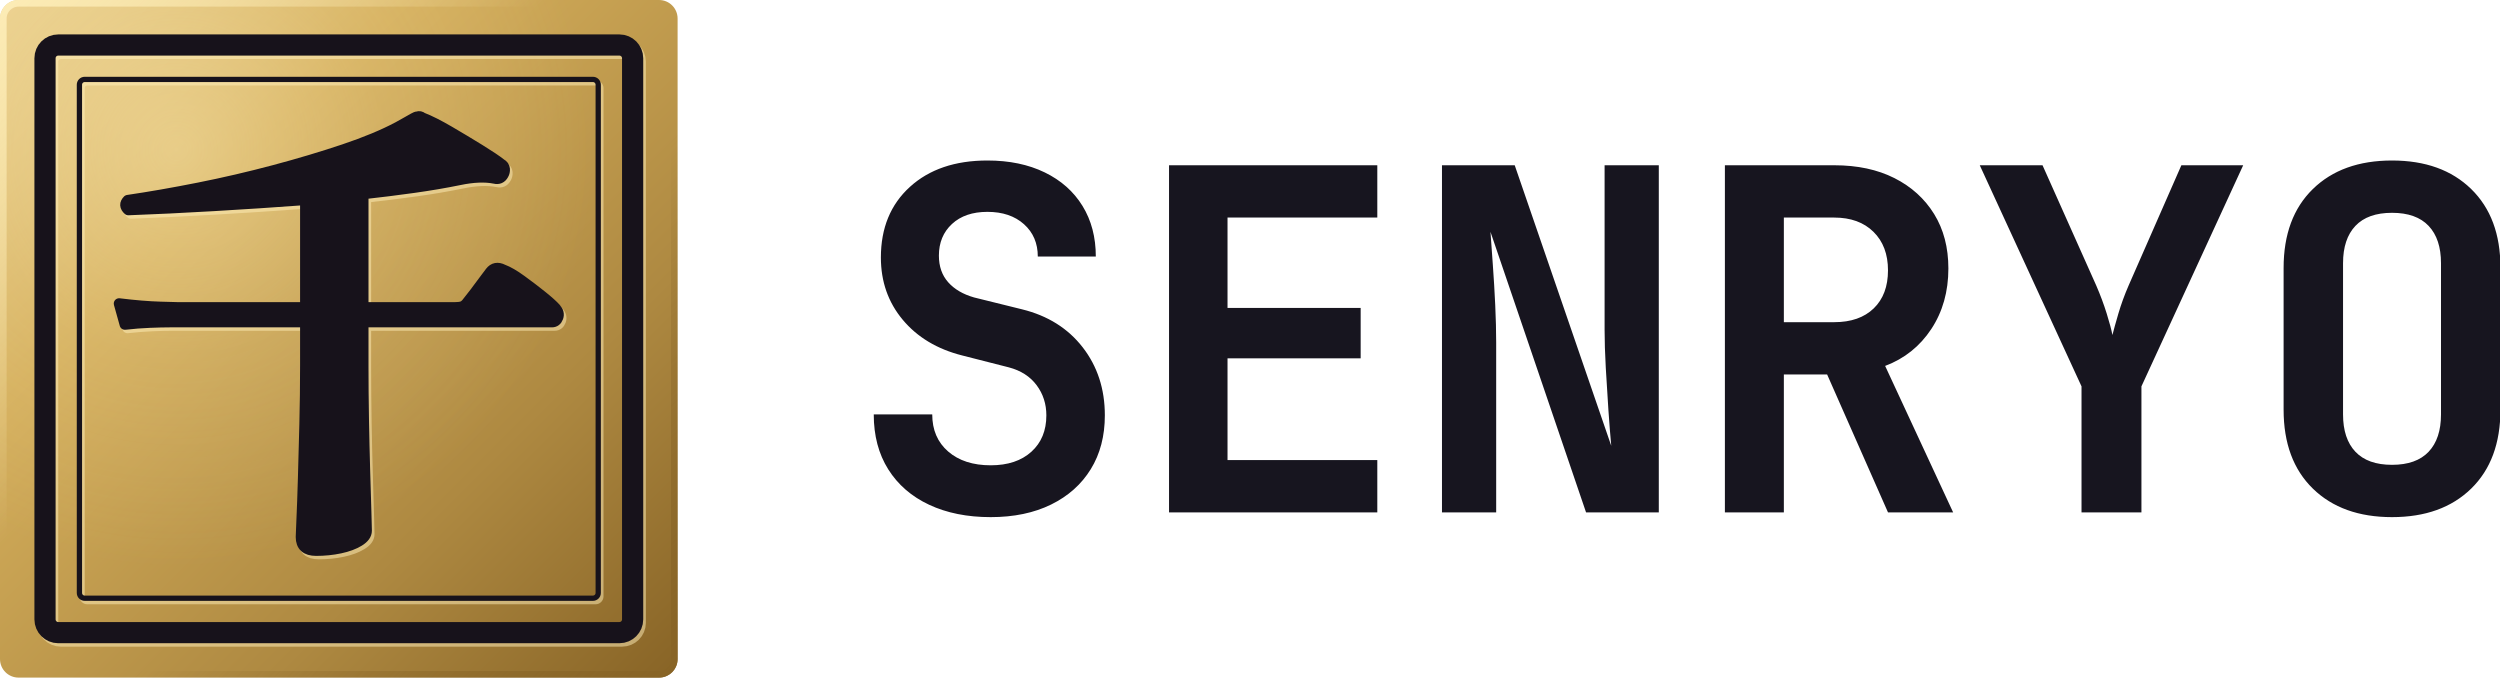
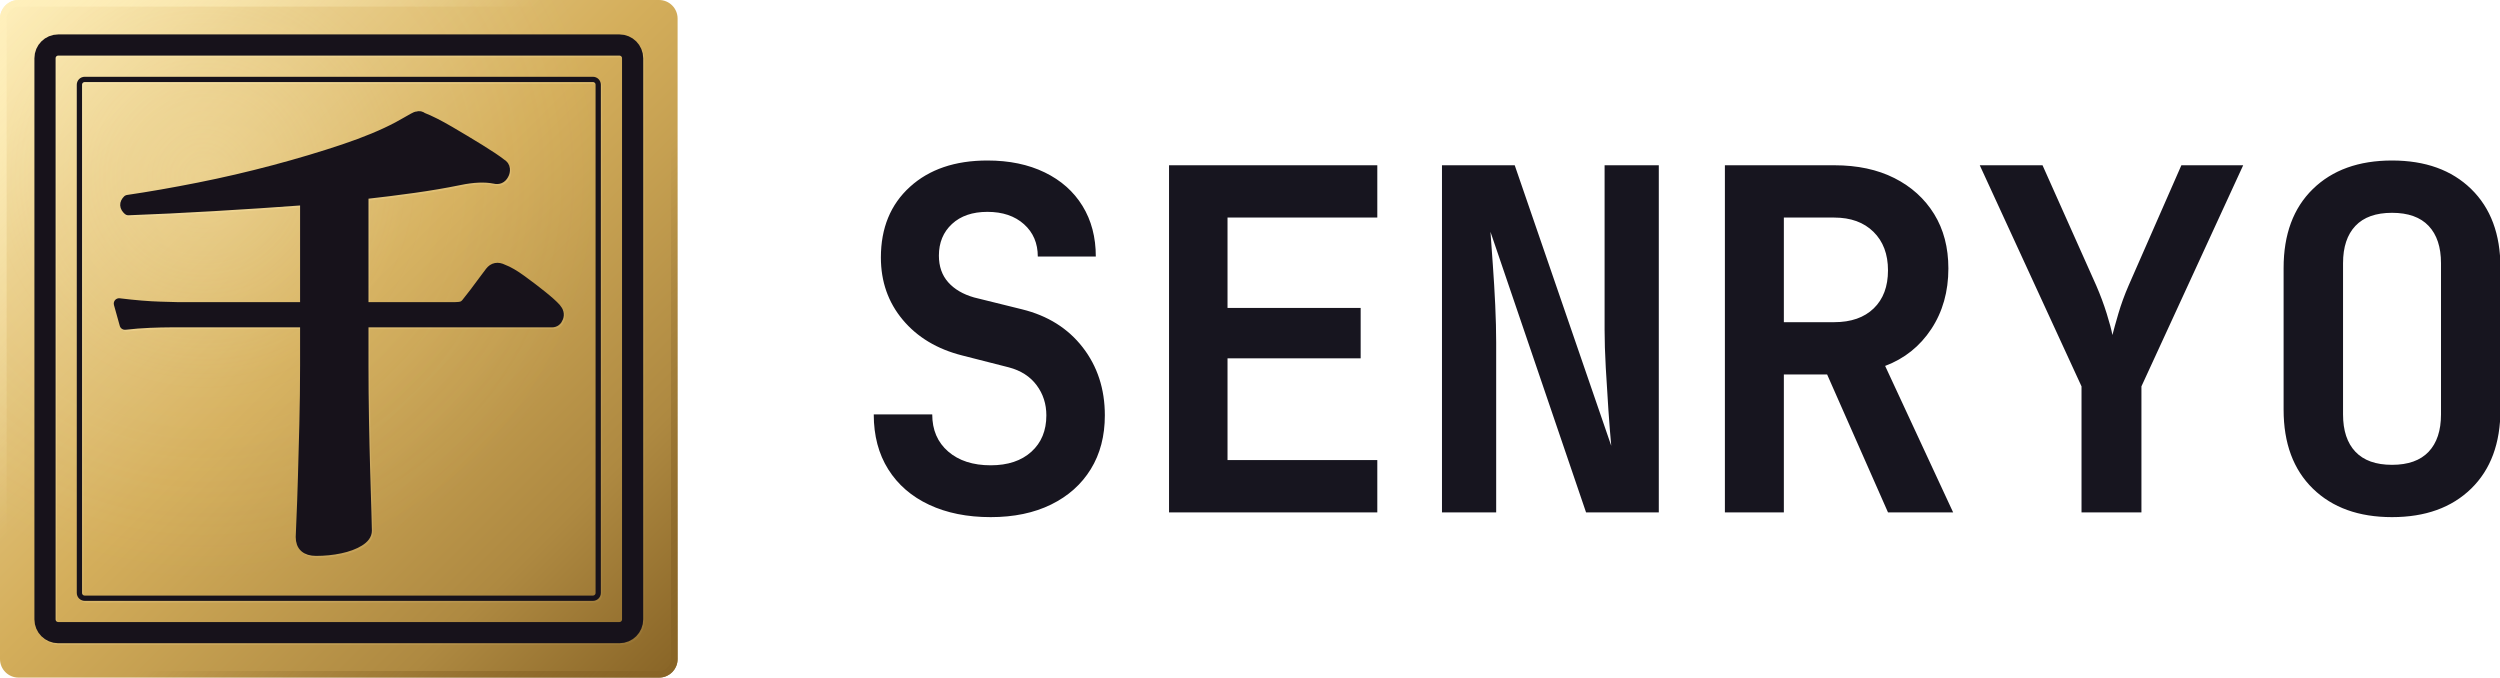
<svg xmlns="http://www.w3.org/2000/svg" viewBox="0 0 701 190" width="701" height="190" role="img" aria-label="Senryo 千両">
  <defs>
    <linearGradient id="senryo-leaf" x1="0" y1="0" x2="1" y2="1">
-       <stop offset="0" stop-color="#EACF8C" />
-       <stop offset="0.3" stop-color="#D4AE5B" />
-       <stop offset="0.7" stop-color="#AE8941" />
+       <stop offset="0" stop-color="#FFF0BC" />
+       <stop offset="0.2" stop-color="#EACF8C" />
+       <stop offset="0.48" stop-color="#D4AE5B" />
+       <stop offset="0.8" stop-color="#AE8941" />
      <stop offset="1" stop-color="#886426" />
    </linearGradient>
-     <radialGradient id="senryo-leaf-sheen" cx=".26" cy=".22" r=".62">
-       <stop offset="0" stop-color="#FFF0BC" stop-opacity=".4" />
-       <stop offset=".5" stop-color="#FFF0BC" stop-opacity=".13" />
+     <radialGradient id="senryo-leaf-sheen" cx=".3" cy=".26" r=".6">
+       <stop offset="0" stop-color="#FFF0BC" stop-opacity=".26" />
+       <stop offset=".5" stop-color="#FFF0BC" stop-opacity=".08" />
      <stop offset="1" stop-color="#FFF0BC" stop-opacity="0" />
    </radialGradient>
    <linearGradient id="senryo-leaf-bevel" x1="0" y1="0" x2="1" y2="1">
      <stop offset="0" stop-color="#FFF0BC" stop-opacity="0.85" />
      <stop offset="0.4" stop-color="#FFF0BC" stop-opacity="0" />
      <stop offset="0.6" stop-color="#886426" stop-opacity="0" />
      <stop offset="1" stop-color="#886426" stop-opacity="0.85" />
    </linearGradient>
+     <linearGradient id="senryo-leaf-catch" x1="0" y1="0" x2="1" y2="1">
+       <stop offset="0" stop-color="#FFF0BC" />
+       <stop offset="1" stop-color="#FFF0BC" stop-opacity="0.2" />
+     </linearGradient>
  </defs>
  <g transform="translate(0.00 0.00)">
    <rect width="190.0" height="190.0" rx="5.20" fill="url(#senryo-leaf)" />
    <rect width="190.0" height="190.0" rx="5.20" fill="url(#senryo-leaf-sheen)" />
    <rect x="0.93" y="0.93" width="188.14" height="188.14" rx="4.27" fill="none" stroke="url(#senryo-leaf-bevel)" stroke-width="1.86" />
-     <g transform="translate(0.74 0.96)" opacity="0.5">
-       <rect x="12.62" y="12.62" width="164.77" height="164.77" rx="3.71" fill="none" stroke="#FFF0BC" stroke-width="5.94" />
-       <rect x="22.27" y="22.27" width="145.47" height="145.47" rx="1.48" fill="none" stroke="#FFF0BC" stroke-width="1.48" />
-       <path transform="translate(26.73 144.58) scale(0.13605)" fill="#FFF0BC" stroke="#FFF0BC" stroke-width="22" stroke-linejoin="round" d="M455.0 72Q424.0 72 424.0 44Q424.0 40 425.5 7.0Q427.0 -26 428.5 -77.0Q430.0 -128 431.5 -188.5Q433.0 -249 433.0 -309V-399H170.0Q170.0 -399 153.5 -399.0Q137.0 -399 112.0 -398.0Q87.0 -397 61.0 -394L49.0 -437Q98.0 -431 134.0 -430.0Q170.0 -429 170.0 -429H433.0V-651Q338.0 -644 243.5 -638.5Q149.0 -633 68.0 -630Q57.0 -640 67.0 -650Q135.0 -660 213.0 -675.5Q291.0 -691 368.0 -711.5Q445.0 -732 512.0 -754.5Q579.0 -777 624.0 -801Q633.0 -806 641.0 -810.5Q649.0 -815 656.0 -819Q661.0 -822 664.0 -822Q669.0 -824 674.0 -820Q697.0 -811 729.5 -792.0Q762.0 -773 792.0 -754.5Q822.0 -736 836.0 -725Q843.0 -721 843.5 -714.5Q844.0 -708 841.0 -703Q835.0 -692 823.0 -695Q793.0 -701 750.0 -692Q706.0 -683 656.0 -676.0Q606.0 -669 552.0 -663V-429H741.0Q751.0 -429 756.5 -431.0Q762.0 -433 767.0 -440Q772.0 -446 781.5 -458.5Q791.0 -471 800.5 -484.0Q810.0 -497 814.0 -502Q824.0 -515 840.0 -507Q856.0 -501 878.0 -485.0Q900.0 -469 920.0 -453.0Q940.0 -437 949.0 -427Q957.0 -418 953.5 -408.5Q950.0 -399 941.0 -399H552.0V-309Q552.0 -256 553.0 -198.5Q554.0 -141 555.5 -91.0Q557.0 -41 558.0 -7.5Q559.0 26 559.0 31Q559.0 43 543.5 52.5Q528.0 62 504.5 67.0Q481.0 72 455.0 72Z" />
+     <g transform="translate(0.37 0.48)" opacity="0.3">
+       <rect x="12.62" y="12.62" width="164.77" height="164.77" rx="3.71" fill="none" stroke="url(#senryo-leaf-catch)" stroke-width="5.94" />
+       <rect x="22.27" y="22.27" width="145.47" height="145.47" rx="1.48" fill="none" stroke="url(#senryo-leaf-catch)" stroke-width="1.48" />
+       <path fill="url(#senryo-leaf-catch)" stroke="url(#senryo-leaf-catch)" stroke-linejoin="round" transform="translate(26.73 144.58) scale(0.13605)" stroke-width="22" d="M455.0 72Q424.0 72 424.0 44Q424.0 40 425.5 7.0Q427.0 -26 428.5 -77.0Q430.0 -128 431.5 -188.5Q433.0 -249 433.0 -309V-399H170.0Q170.0 -399 153.5 -399.0Q137.0 -399 112.0 -398.0Q87.0 -397 61.0 -394L49.0 -437Q98.0 -431 134.0 -430.0Q170.0 -429 170.0 -429H433.0V-651Q338.0 -644 243.5 -638.5Q149.0 -633 68.0 -630Q57.0 -640 67.0 -650Q135.0 -660 213.0 -675.5Q291.0 -691 368.0 -711.5Q445.0 -732 512.0 -754.5Q579.0 -777 624.0 -801Q633.0 -806 641.0 -810.5Q649.0 -815 656.0 -819Q661.0 -822 664.0 -822Q669.0 -824 674.0 -820Q697.0 -811 729.5 -792.0Q762.0 -773 792.0 -754.5Q822.0 -736 836.0 -725Q843.0 -721 843.5 -714.5Q844.0 -708 841.0 -703Q835.0 -692 823.0 -695Q793.0 -701 750.0 -692Q706.0 -683 656.0 -676.0Q606.0 -669 552.0 -663V-429H741.0Q751.0 -429 756.5 -431.0Q762.0 -433 767.0 -440Q772.0 -446 781.5 -458.5Q791.0 -471 800.5 -484.0Q810.0 -497 814.0 -502Q824.0 -515 840.0 -507Q856.0 -501 878.0 -485.0Q900.0 -469 920.0 -453.0Q940.0 -437 949.0 -427Q957.0 -418 953.5 -408.5Q950.0 -399 941.0 -399H552.0V-309Q552.0 -256 553.0 -198.5Q554.0 -141 555.5 -91.0Q557.0 -41 558.0 -7.5Q559.0 26 559.0 31Q559.0 43 543.5 52.5Q528.0 62 504.5 67.0Q481.0 72 455.0 72Z" />
    </g>
    <rect x="12.62" y="12.62" width="164.77" height="164.77" rx="3.71" fill="none" stroke="#17121B" stroke-width="5.94" />
    <rect x="22.27" y="22.27" width="145.47" height="145.47" rx="1.48" fill="none" stroke="#17121B" stroke-width="1.48" />
-     <path transform="translate(26.73 144.58) scale(0.13605)" fill="#17121B" stroke="#17121B" stroke-width="22" stroke-linejoin="round" d="M455.0 72Q424.0 72 424.0 44Q424.0 40 425.5 7.0Q427.0 -26 428.5 -77.0Q430.0 -128 431.5 -188.5Q433.0 -249 433.0 -309V-399H170.0Q170.0 -399 153.5 -399.0Q137.0 -399 112.0 -398.0Q87.0 -397 61.0 -394L49.0 -437Q98.0 -431 134.0 -430.0Q170.0 -429 170.0 -429H433.0V-651Q338.0 -644 243.5 -638.5Q149.0 -633 68.0 -630Q57.0 -640 67.0 -650Q135.0 -660 213.0 -675.5Q291.0 -691 368.0 -711.5Q445.0 -732 512.0 -754.5Q579.0 -777 624.0 -801Q633.0 -806 641.0 -810.5Q649.0 -815 656.0 -819Q661.0 -822 664.0 -822Q669.0 -824 674.0 -820Q697.0 -811 729.5 -792.0Q762.0 -773 792.0 -754.5Q822.0 -736 836.0 -725Q843.0 -721 843.5 -714.5Q844.0 -708 841.0 -703Q835.0 -692 823.0 -695Q793.0 -701 750.0 -692Q706.0 -683 656.0 -676.0Q606.0 -669 552.0 -663V-429H741.0Q751.0 -429 756.5 -431.0Q762.0 -433 767.0 -440Q772.0 -446 781.5 -458.5Q791.0 -471 800.5 -484.0Q810.0 -497 814.0 -502Q824.0 -515 840.0 -507Q856.0 -501 878.0 -485.0Q900.0 -469 920.0 -453.0Q940.0 -437 949.0 -427Q957.0 -418 953.5 -408.5Q950.0 -399 941.0 -399H552.0V-309Q552.0 -256 553.0 -198.5Q554.0 -141 555.5 -91.0Q557.0 -41 558.0 -7.5Q559.0 26 559.0 31Q559.0 43 543.5 52.5Q528.0 62 504.5 67.0Q481.0 72 455.0 72Z" />
+     <path fill="#17121B" stroke="#17121B" stroke-linejoin="round" transform="translate(26.73 144.58) scale(0.13605)" stroke-width="22" d="M455.0 72Q424.0 72 424.0 44Q424.0 40 425.5 7.0Q427.0 -26 428.5 -77.0Q430.0 -128 431.5 -188.5Q433.0 -249 433.0 -309V-399H170.0Q170.0 -399 153.5 -399.0Q137.0 -399 112.0 -398.0Q87.0 -397 61.0 -394L49.0 -437Q98.0 -431 134.0 -430.0Q170.0 -429 170.0 -429H433.0V-651Q338.0 -644 243.5 -638.5Q149.0 -633 68.0 -630Q57.0 -640 67.0 -650Q135.0 -660 213.0 -675.5Q291.0 -691 368.0 -711.5Q445.0 -732 512.0 -754.5Q579.0 -777 624.0 -801Q633.0 -806 641.0 -810.5Q649.0 -815 656.0 -819Q661.0 -822 664.0 -822Q669.0 -824 674.0 -820Q697.0 -811 729.5 -792.0Q762.0 -773 792.0 -754.5Q822.0 -736 836.0 -725Q843.0 -721 843.5 -714.5Q844.0 -708 841.0 -703Q835.0 -692 823.0 -695Q793.0 -701 750.0 -692Q706.0 -683 656.0 -676.0Q606.0 -669 552.0 -663V-429H741.0Q751.0 -429 756.5 -431.0Q762.0 -433 767.0 -440Q772.0 -446 781.5 -458.5Q791.0 -471 800.5 -484.0Q810.0 -497 814.0 -502Q824.0 -515 840.0 -507Q856.0 -501 878.0 -485.0Q900.0 -469 920.0 -453.0Q940.0 -437 949.0 -427Q957.0 -418 953.5 -408.5Q950.0 -399 941.0 -399H552.0V-309Q552.0 -256 553.0 -198.5Q554.0 -141 555.5 -91.0Q557.0 -41 558.0 -7.5Q559.0 26 559.0 31Q559.0 43 543.5 52.5Q528.0 62 504.5 67.0Q481.0 72 455.0 72Z" />
  </g>
  <path transform="translate(237.40 143.67) scale(0.13333)" fill="#17151F" d="M303.0 10Q229.0 10 173.5 -16.0Q118.0 -42 87.5 -90.5Q57.0 -139 57.0 -206H180.0Q180.0 -157 213.5 -128.0Q247.0 -99 303.0 -99Q357.0 -99 388.5 -127.5Q420.0 -156 420.0 -204Q420.0 -240 399.5 -267.5Q379.0 -295 341.0 -305L243.0 -330Q164.0 -350 118.0 -405.0Q72.0 -460 72.0 -536Q72.0 -629 133.0 -684.5Q194.0 -740 296.0 -740Q365.0 -740 416.5 -715.0Q468.0 -690 496.0 -644.5Q524.0 -599 524.0 -538H402.0Q402.0 -580 373.0 -606.0Q344.0 -632 296.0 -632Q249.0 -632 221.5 -606.5Q194.0 -581 194.0 -540Q194.0 -506 213.5 -484.0Q233.0 -462 268.0 -452L369.0 -427Q450.0 -407 496.5 -347.0Q543.0 -287 543.0 -204Q543.0 -139 513.5 -91.0Q484.0 -43 430.0 -16.5Q376.0 10 303.0 10ZM678.0 0V-730H1116.0V-620H801.0V-430H1081.0V-324H801.0V-110H1116.0V0ZM1252.0 0V-730H1405.0L1608.0 -140Q1605.0 -172 1602.0 -215.5Q1599.0 -259 1596.5 -304.0Q1594.0 -349 1594.0 -384V-730H1708.0V0H1555.0L1354.0 -590Q1356.0 -561 1359.0 -520.0Q1362.0 -479 1364.0 -436.0Q1366.0 -393 1366.0 -357V0ZM1847.0 0V-730H2077.0Q2150.0 -730 2203.5 -703.0Q2257.0 -676 2287.0 -627.5Q2317.0 -579 2317.0 -513Q2317.0 -440 2281.0 -385.5Q2245.0 -331 2184.0 -308L2327.0 0H2190.0L2062.0 -290H1971.0V0ZM1971.0 -400H2077.0Q2130.0 -400 2160.0 -429.0Q2190.0 -458 2190.0 -509Q2190.0 -560 2159.5 -590.0Q2129.0 -620 2077.0 -620H1971.0ZM2597.0 0V-265L2383.0 -730H2515.0L2628.0 -477Q2641.0 -447 2650.0 -418.0Q2659.0 -389 2662.0 -373Q2666.0 -389 2674.5 -418.0Q2683.0 -447 2696.0 -477L2807.0 -730H2937.0L2723.0 -265V0ZM3250.0 10Q3145.0 10 3083.5 -50.0Q3022.0 -110 3022.0 -216V-514Q3022.0 -620 3083.5 -680.0Q3145.0 -740 3250.0 -740Q3355.0 -740 3416.5 -680.0Q3478.0 -620 3478.0 -515V-216Q3478.0 -110 3416.5 -50.0Q3355.0 10 3250.0 10ZM3250.0 -100Q3301.0 -100 3327.0 -127.5Q3353.0 -155 3353.0 -206V-524Q3353.0 -575 3327.0 -602.5Q3301.0 -630 3250.0 -630Q3199.0 -630 3173.0 -602.5Q3147.0 -575 3147.0 -524V-206Q3147.0 -155 3173.0 -127.5Q3199.0 -100 3250.0 -100Z" />
</svg>
